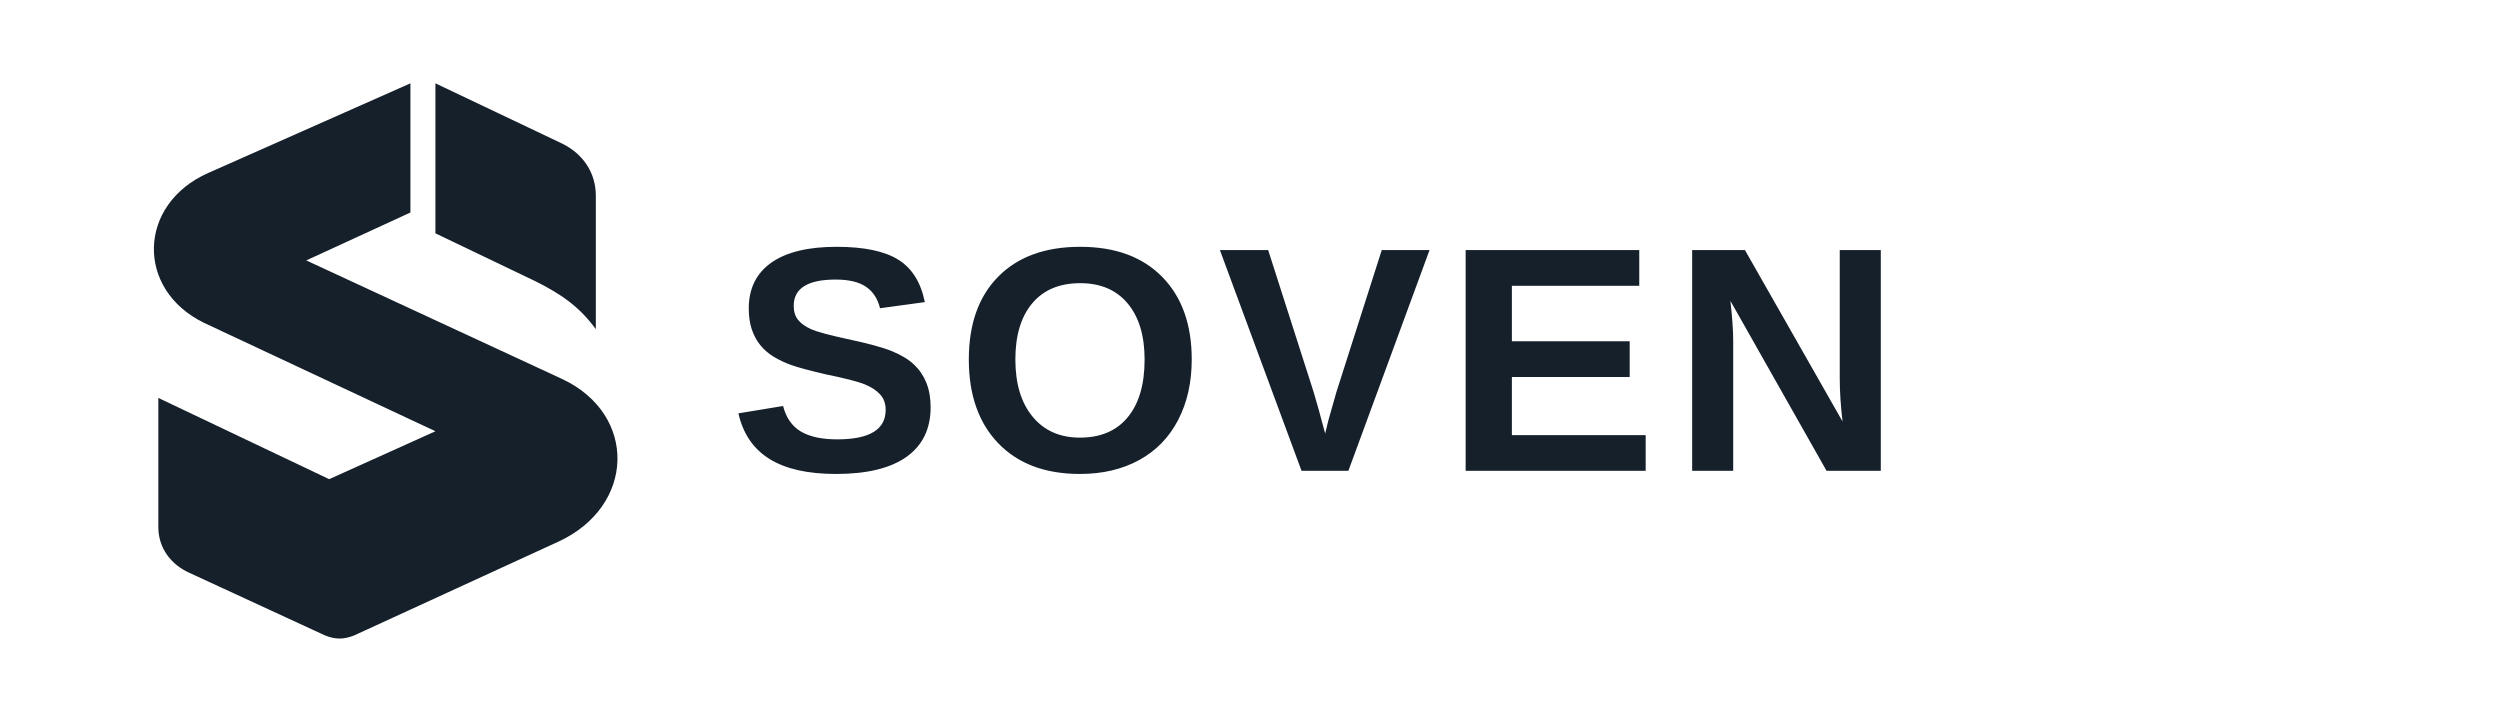
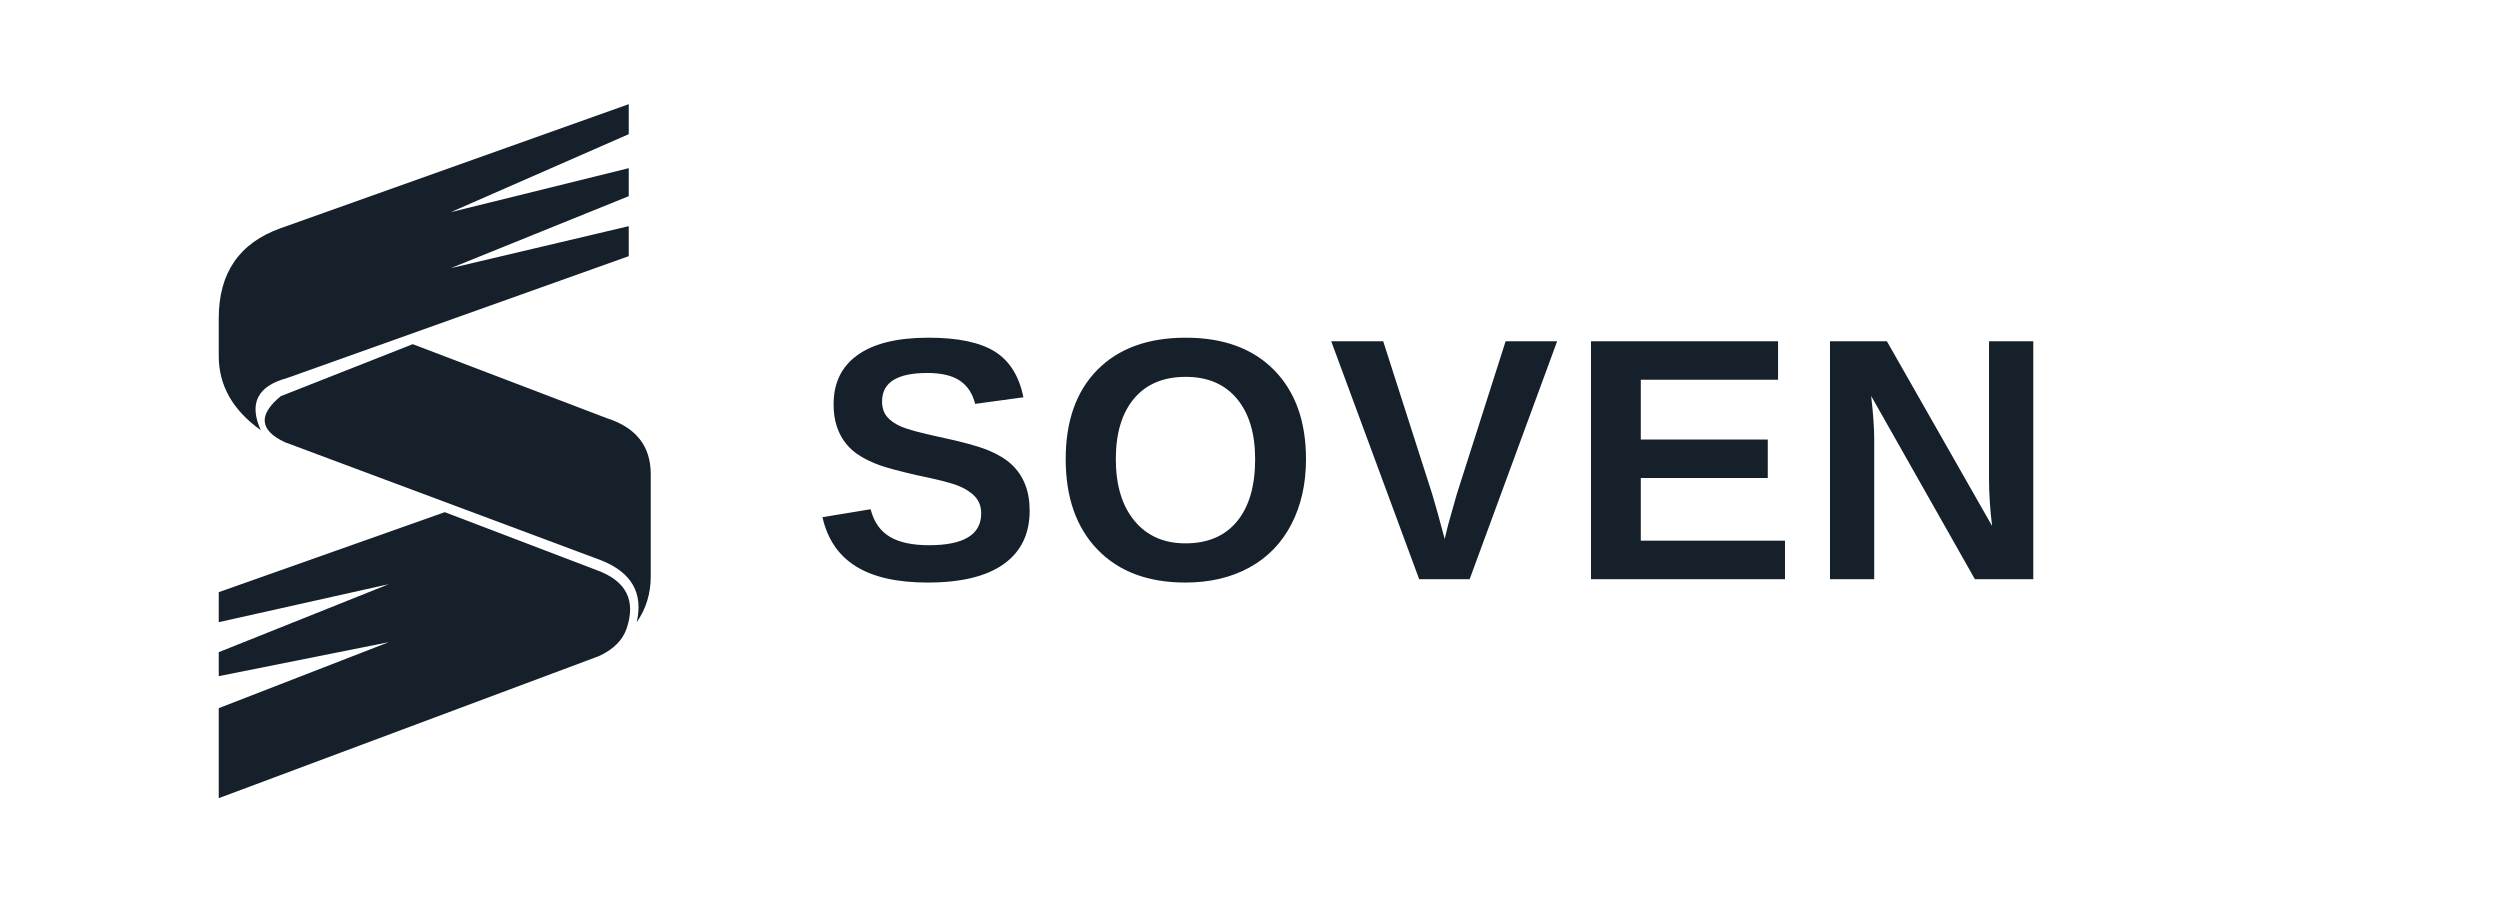
- <svg xmlns="http://www.w3.org/2000/svg" width="1200" height="340" viewBox="0 0 1200 340" role="img" aria-label="SOVEN">
-   <g transform="translate(55 28)">
-     <path fill="#15202B" d="M142 12 45 55C11 70 10 111 43 127l111 52-51 23-82-39v62c0 10 6 18 15 22l65 30c5 2 9 2 14 0l98-45c37-17 38-61 2-78L92 97l50-23V12Z" />
-     <path fill="#15202B" d="m154 12 61 29c10 5 16 14 16 25v64c-8-11-17-17-29-23l-48-23V12Z" />
+ <svg xmlns="http://www.w3.org/2000/svg" width="1200" height="440" viewBox="0 0 1200 440" role="img" aria-label="SOVEN">
+   <g transform="translate(105 50) scale(.96)">
+     <path fill="#15202B" d="M205 0 31 62Q0 73 0 107v19q0 22 21 37-9-20 13-26L205 76V61l-89 21 89-36V32l-89 22 89-39Z" />
+     <path fill="#15202B" d="m97 120 97 37q22 7 22 28v51q0 13-7 23 5-22-18-31L33 169q-19-9-2-23Z" />
+     <path fill="#15202B" d="m113 204 76 29q22 8 15 29-3 9-14 14L0 347v-45l85-33-85 17v-12l85-34L0 259v-15Z" />
  </g>
-   <text x="350" y="226" font-family="'DM Sans','Segoe UI',Arial,sans-serif" font-size="154" font-weight="750" letter-spacing="6" fill="#15202B">SOVEN</text>
+   <text x="390" y="278" font-family="'DM Sans','Segoe UI',Arial,sans-serif" font-size="166" font-weight="750" letter-spacing="4" fill="#15202B">SOVEN</text>
</svg>
